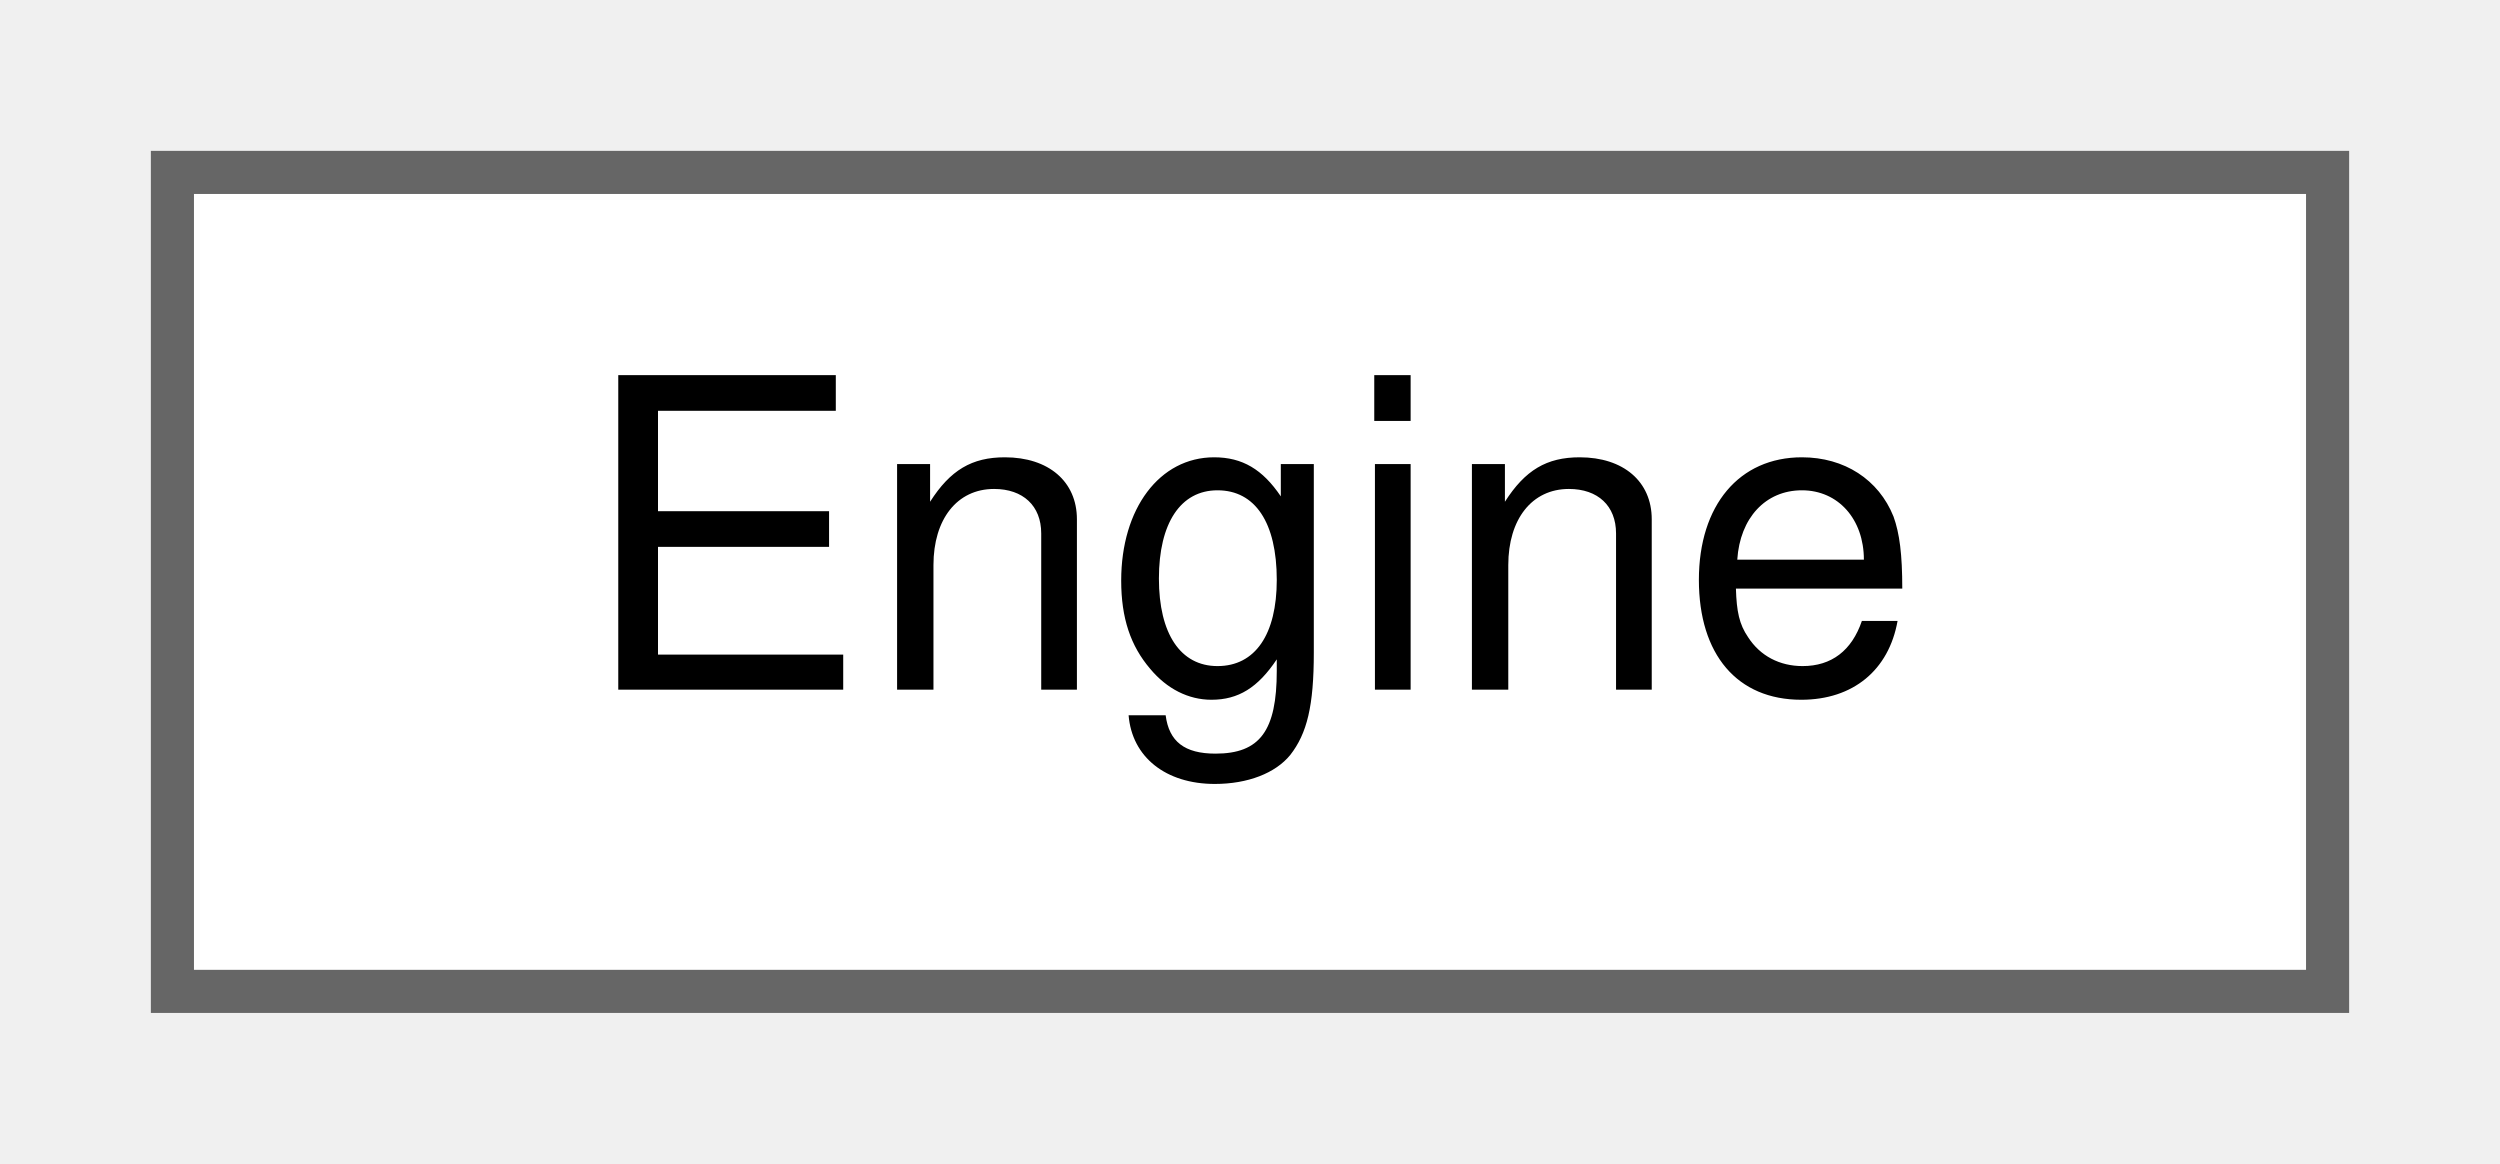
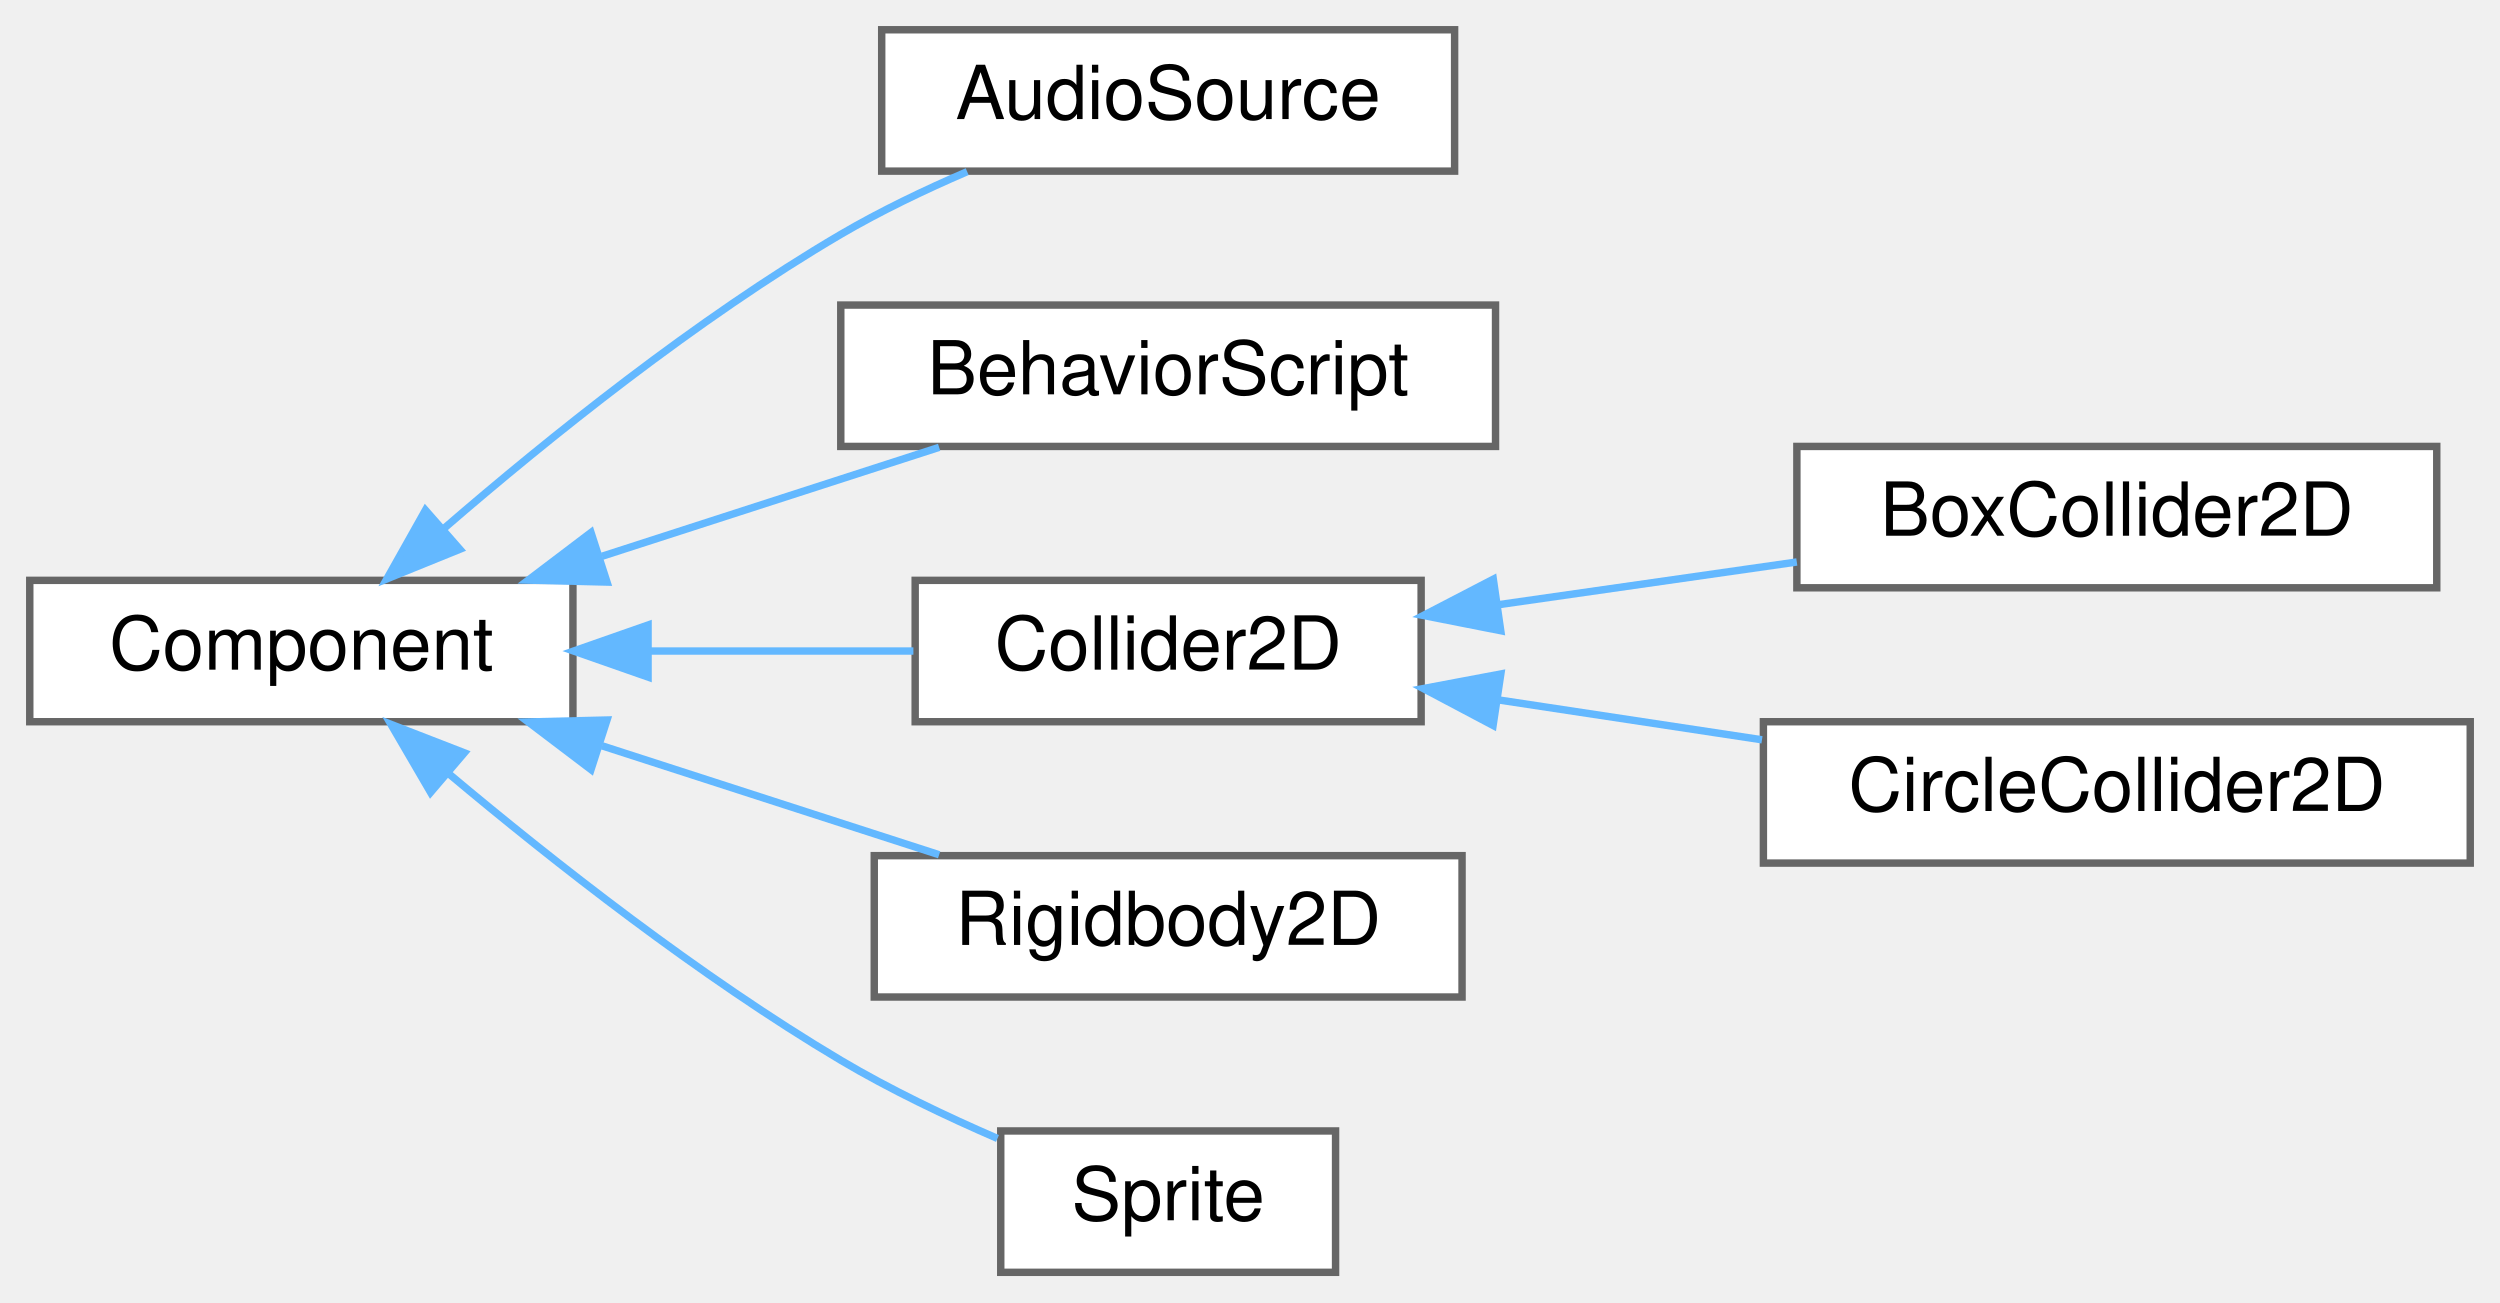
- <svg xmlns="http://www.w3.org/2000/svg" xmlns:xlink="http://www.w3.org/1999/xlink" width="58pt" height="27pt" viewBox="0.00 0.00 58.00 27.00">
-   <g id="graph0" class="graph" transform="scale(1 1) rotate(0) translate(4 23)">
+ <svg xmlns="http://www.w3.org/2000/svg" xmlns:xlink="http://www.w3.org/1999/xlink" width="336pt" height="175pt" viewBox="0.00 0.00 336.00 175.00">
+   <g id="graph0" class="graph" transform="scale(1 1) rotate(0) translate(4 171)">
    <g id="Node000000" class="node">
      <g id="a_Node000000">
-         <a xlink:href="class_engine.html" target="_top" xlink:title=" ">
-           <polygon fill="white" stroke="#666666" points="50,-19 0,-19 0,0 50,0 50,-19" />
-           <text text-anchor="middle" x="25" y="-7" font-family="Helvetica,sans-Serif" font-size="10.00">Engine</text>
+         <a xlink:href="class_component.html" target="_top" xlink:title=" ">
+           <polygon fill="white" stroke="#666666" points="73,-93 0,-93 0,-74 73,-74 73,-93" />
+           <text text-anchor="middle" x="36.5" y="-81" font-family="Helvetica,sans-Serif" font-size="10.00">Component</text>
+         </a>
+       </g>
+     </g>
+     <g id="Node000001" class="node">
+       <g id="a_Node000001">
+         <a xlink:href="class_audio_source.html" target="_top" xlink:title="Component that plays audio using the AudioService.">
+           <polygon fill="white" stroke="#666666" points="191.5,-167 114.5,-167 114.5,-148 191.5,-148 191.5,-167" />
+           <text text-anchor="middle" x="153" y="-155" font-family="Helvetica,sans-Serif" font-size="10.00">AudioSource</text>
+         </a>
+       </g>
+     </g>
+     <g id="edge1_Node000000_Node000001" class="edge">
+       <g id="a_edge1_Node000000_Node000001">
+         <a xlink:title=" ">
+           <path fill="none" stroke="#63b8ff" d="M55.79,-100.08C69.68,-112.08 89.63,-128.14 109,-139.5 114.31,-142.61 120.25,-145.46 125.99,-147.93" />
+           <polygon fill="#63b8ff" stroke="#63b8ff" points="57.8,-97.18 47.99,-93.2 53.18,-102.44 57.8,-97.18" />
+         </a>
+       </g>
+     </g>
+     <g id="Node000002" class="node">
+       <g id="a_Node000002">
+         <a xlink:href="class_behavior_script.html" target="_top" xlink:title="A Component that wraps a Behavior, allowing it to be attached to GameObjects.">
+           <polygon fill="white" stroke="#666666" points="197,-130 109,-130 109,-111 197,-111 197,-130" />
+           <text text-anchor="middle" x="153" y="-118" font-family="Helvetica,sans-Serif" font-size="10.00">BehaviorScript</text>
+         </a>
+       </g>
+     </g>
+     <g id="edge2_Node000000_Node000002" class="edge">
+       <g id="a_edge2_Node000000_Node000002">
+         <a xlink:title=" ">
+           <path fill="none" stroke="#63b8ff" d="M76.92,-96.24C91.77,-101.04 108.39,-106.41 122.22,-110.88" />
+           <polygon fill="#63b8ff" stroke="#63b8ff" points="77.58,-92.77 66.99,-93.03 75.43,-99.43 77.58,-92.77" />
+         </a>
+       </g>
+     </g>
+     <g id="Node000003" class="node">
+       <g id="a_Node000003">
+         <a xlink:href="class_collider2_d.html" target="_top" xlink:title="A 2D collider base that defines the shape and physical properties of a GameObject for collision detec...">
+           <polygon fill="white" stroke="#666666" points="187,-93 119,-93 119,-74 187,-74 187,-93" />
+           <text text-anchor="middle" x="153" y="-81" font-family="Helvetica,sans-Serif" font-size="10.00">Collider2D</text>
+         </a>
+       </g>
+     </g>
+     <g id="edge3_Node000000_Node000003" class="edge">
+       <g id="a_edge3_Node000000_Node000003">
+         <a xlink:title=" ">
+           <path fill="none" stroke="#63b8ff" d="M83.29,-83.5C95.15,-83.5 107.69,-83.5 118.76,-83.5" />
+           <polygon fill="#63b8ff" stroke="#63b8ff" points="83.1,-80 73.1,-83.5 83.1,-87 83.1,-80" />
+         </a>
+       </g>
+     </g>
+     <g id="Node000006" class="node">
+       <g id="a_Node000006">
+         <a xlink:href="class_rigidbody2_d.html" target="_top" xlink:title="A 2D rigidbody component that adds physics properties to a GameObject.">
+           <polygon fill="white" stroke="#666666" points="192.5,-56 113.5,-56 113.5,-37 192.5,-37 192.5,-56" />
+           <text text-anchor="middle" x="153" y="-44" font-family="Helvetica,sans-Serif" font-size="10.00">Rigidbody2D</text>
+         </a>
+       </g>
+     </g>
+     <g id="edge6_Node000000_Node000006" class="edge">
+       <g id="a_edge6_Node000000_Node000006">
+         <a xlink:title=" ">
+           <path fill="none" stroke="#63b8ff" d="M76.92,-70.76C91.77,-65.96 108.39,-60.59 122.22,-56.12" />
+           <polygon fill="#63b8ff" stroke="#63b8ff" points="75.43,-67.57 66.99,-73.97 77.58,-74.23 75.43,-67.57" />
+         </a>
+       </g>
+     </g>
+     <g id="Node000007" class="node">
+       <g id="a_Node000007">
+         <a xlink:href="class_sprite.html" target="_top" xlink:title="Component that represents a 2D sprite to be rendered. The Sprite component holds a reference to a Tex...">
+           <polygon fill="white" stroke="#666666" points="175.5,-19 130.5,-19 130.5,0 175.5,0 175.5,-19" />
+           <text text-anchor="middle" x="153" y="-7" font-family="Helvetica,sans-Serif" font-size="10.00">Sprite</text>
+         </a>
+       </g>
+     </g>
+     <g id="edge7_Node000000_Node000007" class="edge">
+       <g id="a_edge7_Node000000_Node000007">
+         <a xlink:title=" ">
+           <path fill="none" stroke="#63b8ff" d="M56.39,-66.95C70.31,-55.27 90.04,-39.76 109,-28.5 115.6,-24.58 123.15,-20.98 130.06,-17.99" />
+           <polygon fill="#63b8ff" stroke="#63b8ff" points="53.87,-64.5 48.54,-73.65 58.41,-69.82 53.87,-64.5" />
+         </a>
+       </g>
+     </g>
+     <g id="Node000004" class="node">
+       <g id="a_Node000004">
+         <a xlink:href="class_box_collider2_d.html" target="_top" xlink:title="A 2D box collider component that defines a rectangular collision shape for a GameObject.">
+           <polygon fill="white" stroke="#666666" points="323.5,-111 237.5,-111 237.5,-92 323.5,-92 323.5,-111" />
+           <text text-anchor="middle" x="280.5" y="-99" font-family="Helvetica,sans-Serif" font-size="10.00">BoxCollider2D</text>
+         </a>
+       </g>
+     </g>
+     <g id="edge4_Node000003_Node000004" class="edge">
+       <g id="a_edge4_Node000003_Node000004">
+         <a xlink:title=" ">
+           <path fill="none" stroke="#63b8ff" d="M197.4,-89.73C210.39,-91.59 224.6,-93.63 237.49,-95.47" />
+           <polygon fill="#63b8ff" stroke="#63b8ff" points="197.7,-86.23 187.3,-88.28 196.7,-93.16 197.7,-86.23" />
+         </a>
+       </g>
+     </g>
+     <g id="Node000005" class="node">
+       <g id="a_Node000005">
+         <a xlink:href="class_circle_collider2_d.html" target="_top" xlink:title="A 2D circle collider component that defines a circular collision shape for a GameObject.">
+           <polygon fill="white" stroke="#666666" points="328,-74 233,-74 233,-55 328,-55 328,-74" />
+           <text text-anchor="middle" x="280.5" y="-62" font-family="Helvetica,sans-Serif" font-size="10.00">CircleCollider2D</text>
+         </a>
+       </g>
+     </g>
+     <g id="edge5_Node000003_Node000005" class="edge">
+       <g id="a_edge5_Node000003_Node000005">
+         <a xlink:title=" ">
+           <path fill="none" stroke="#63b8ff" d="M197.47,-76.92C208.88,-75.19 221.24,-73.32 232.81,-71.57" />
+           <polygon fill="#63b8ff" stroke="#63b8ff" points="196.67,-73.5 187.3,-78.46 197.71,-80.42 196.67,-73.5" />
        </a>
      </g>
    </g>
  </g>
</svg>
